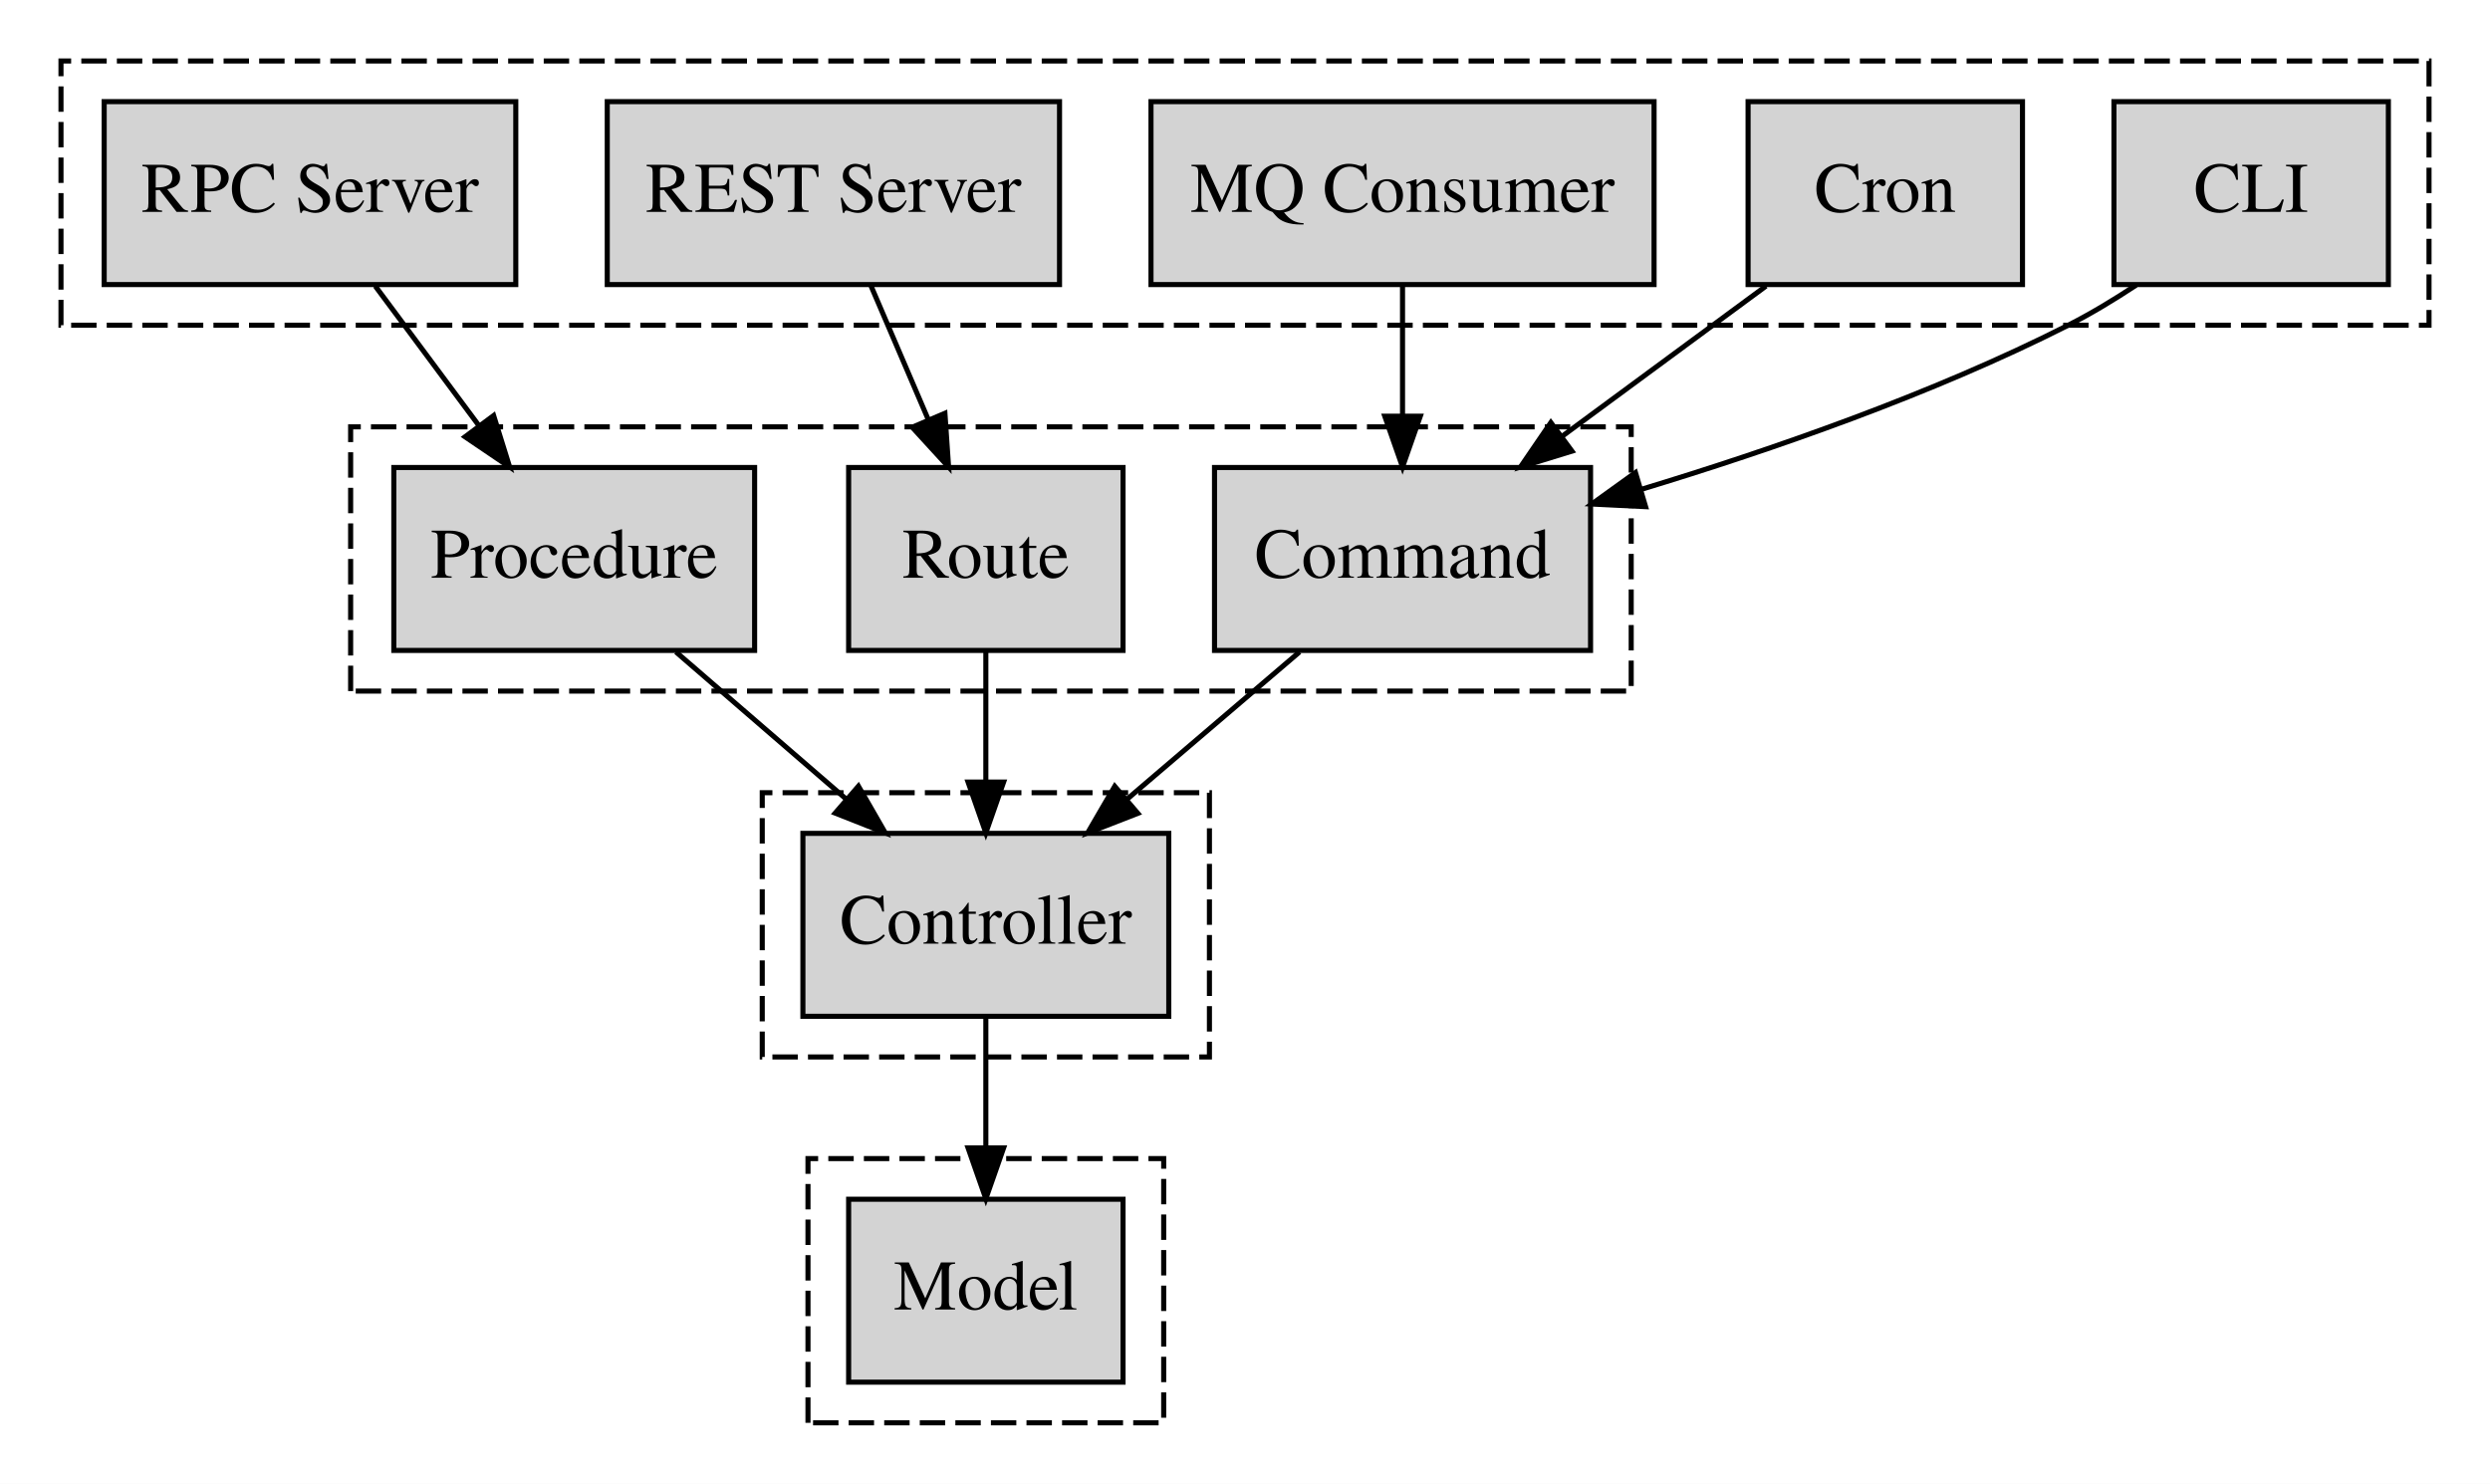
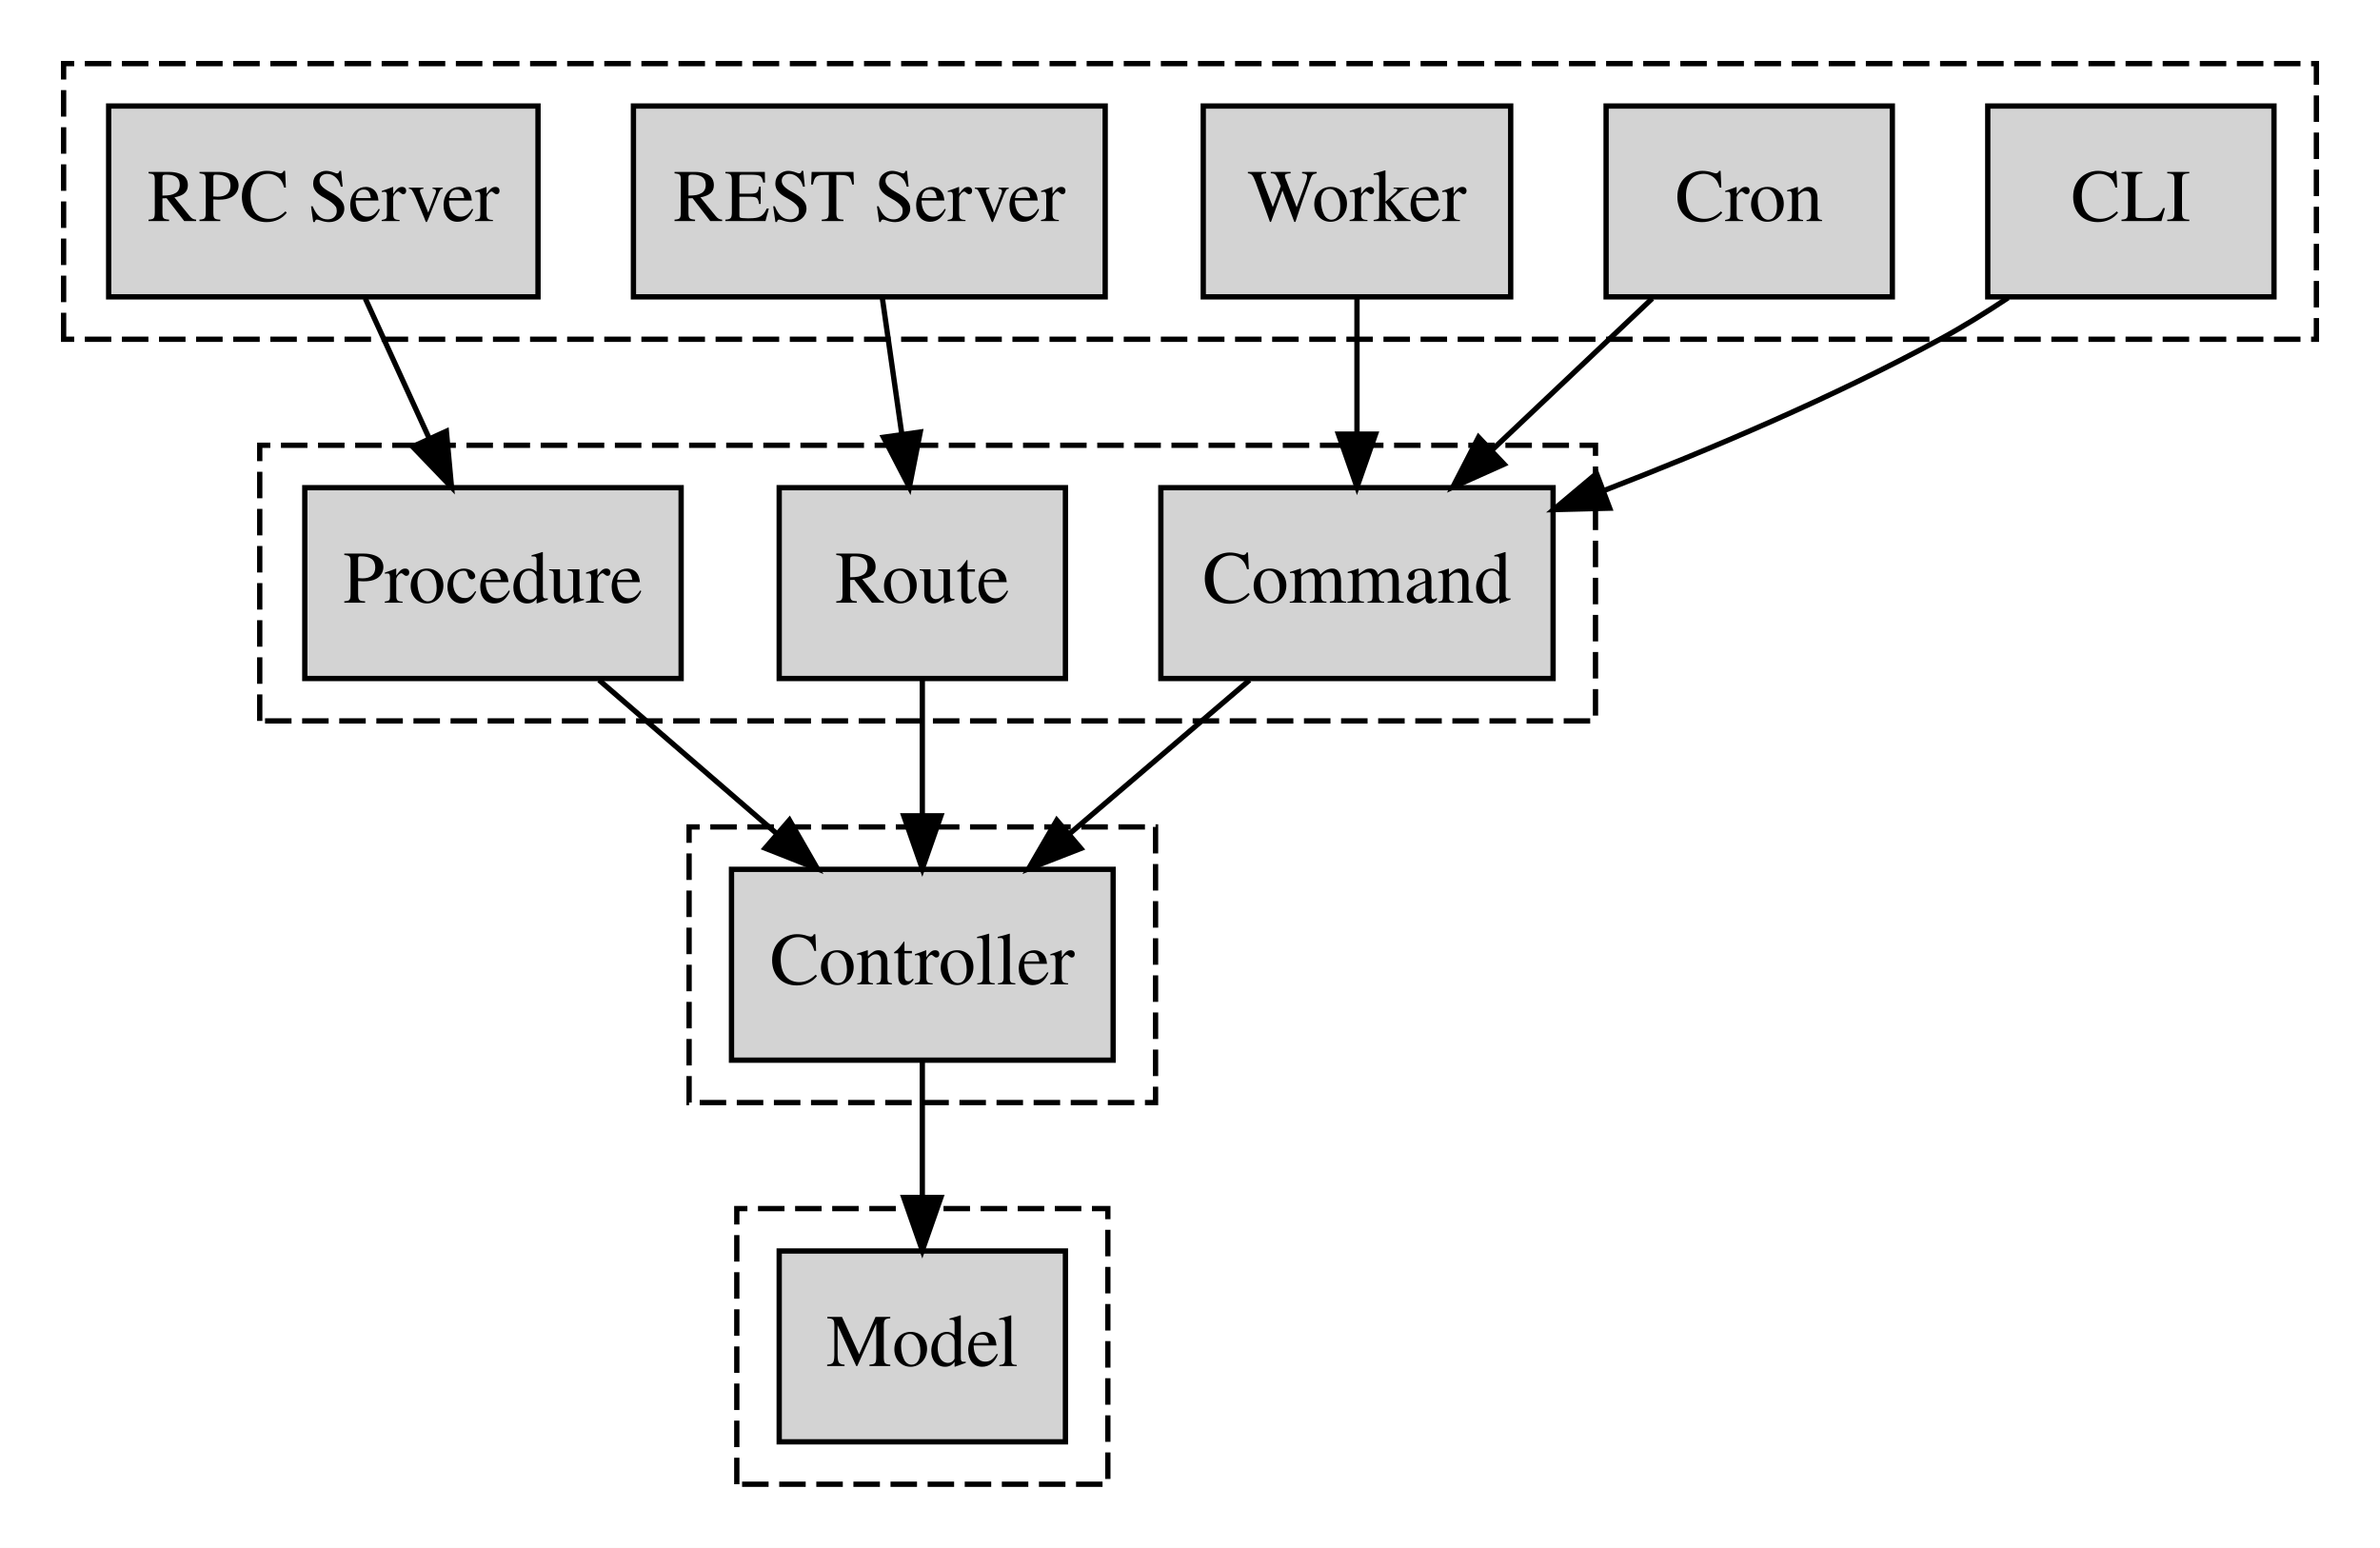
- <svg xmlns="http://www.w3.org/2000/svg" width="490pt" height="292pt" viewBox="0.00 0.00 490.00 292.00">
+ <svg xmlns="http://www.w3.org/2000/svg" width="449pt" height="292pt" viewBox="0.00 0.00 449.00 292.00">
  <g id="graph0" class="graph" transform="scale(1 1) rotate(0) translate(4 288)">
-     <polygon fill="white" stroke="transparent" points="-4,4 -4,-288 486,-288 486,4 -4,4" />
+     <polygon fill="white" stroke="transparent" points="-4,4 -4,-288 445,-288 445,4 -4,4" />
    <g id="clust1" class="cluster">
-       <polygon fill="none" stroke="black" stroke-dasharray="5,2" points="8,-224 8,-276 474,-276 474,-224 8,-224" />
+       <polygon fill="none" stroke="black" stroke-dasharray="5,2" points="8,-224 8,-276 433,-276 433,-224 8,-224" />
    </g>
    <g id="clust2" class="cluster">
-       <polygon fill="none" stroke="black" stroke-dasharray="5,2" points="65,-152 65,-204 317,-204 317,-152 65,-152" />
+       <polygon fill="none" stroke="black" stroke-dasharray="5,2" points="45,-152 45,-204 297,-204 297,-152 45,-152" />
    </g>
    <g id="clust3" class="cluster">
-       <polygon fill="none" stroke="black" stroke-dasharray="5,2" points="146,-80 146,-132 234,-132 234,-80 146,-80" />
+       <polygon fill="none" stroke="black" stroke-dasharray="5,2" points="126,-80 126,-132 214,-132 214,-80 126,-80" />
    </g>
    <g id="clust4" class="cluster">
-       <polygon fill="none" stroke="black" stroke-dasharray="5,2" points="155,-8 155,-60 225,-60 225,-8 155,-8" />
+       <polygon fill="none" stroke="black" stroke-dasharray="5,2" points="135,-8 135,-60 205,-60 205,-8 135,-8" />
    </g>
    <g id="node1" class="node">
-       <polygon fill="lightgrey" stroke="black" points="466,-268 412,-268 412,-232 466,-232 466,-268" />
-       <text text-anchor="middle" x="439" y="-246.3" font-family="Times,serif" font-size="14.00">CLI</text>
+       <polygon fill="lightgrey" stroke="black" points="425,-268 371,-268 371,-232 425,-232 425,-268" />
+       <text text-anchor="middle" x="398" y="-246.3" font-family="Times,serif" font-size="14.00">CLI</text>
    </g>
    <g id="node6" class="node">
-       <polygon fill="lightgrey" stroke="black" points="309,-196 235,-196 235,-160 309,-160 309,-196" />
-       <text text-anchor="middle" x="272" y="-174.3" font-family="Times,serif" font-size="14.00">Command</text>
+       <polygon fill="lightgrey" stroke="black" points="289,-196 215,-196 215,-160 289,-160 289,-196" />
+       <text text-anchor="middle" x="252" y="-174.3" font-family="Times,serif" font-size="14.00">Command</text>
    </g>
    <g id="edge1" class="edge">
-       <path fill="none" stroke="black" d="M416.35,-231.88C412.04,-229.03 407.48,-226.27 403,-224 376.3,-210.47 344.59,-199.46 319.06,-191.72" />
-       <polygon fill="black" stroke="black" points="319.83,-188.29 309.24,-188.81 317.84,-195 319.83,-188.29" />
+       <path fill="none" stroke="black" d="M374.85,-231.83C370.67,-229.05 366.28,-226.32 362,-224 341.9,-213.08 318.58,-203.18 298.6,-195.46" />
+       <polygon fill="black" stroke="black" points="299.68,-192.13 289.09,-191.86 297.2,-198.67 299.68,-192.13" />
    </g>
    <g id="node2" class="node">
-       <polygon fill="lightgrey" stroke="black" points="394,-268 340,-268 340,-232 394,-232 394,-268" />
-       <text text-anchor="middle" x="367" y="-246.3" font-family="Times,serif" font-size="14.00">Cron</text>
+       <polygon fill="lightgrey" stroke="black" points="353,-268 299,-268 299,-232 353,-232 353,-268" />
+       <text text-anchor="middle" x="326" y="-246.3" font-family="Times,serif" font-size="14.00">Cron</text>
    </g>
    <g id="edge2" class="edge">
-       <path fill="none" stroke="black" d="M343.52,-231.7C331.44,-222.8 316.55,-211.82 303.48,-202.2" />
-       <polygon fill="black" stroke="black" points="305.34,-199.22 295.21,-196.1 301.19,-204.85 305.34,-199.22" />
+       <path fill="none" stroke="black" d="M307.71,-231.7C298.57,-223.05 287.36,-212.45 277.4,-203.03" />
+       <polygon fill="black" stroke="black" points="279.75,-200.43 270.08,-196.1 274.94,-205.52 279.75,-200.43" />
    </g>
    <g id="node3" class="node">
      <polygon fill="lightgrey" stroke="black" points="204.5,-268 115.5,-268 115.5,-232 204.5,-232 204.5,-268" />
      <text text-anchor="middle" x="160" y="-246.3" font-family="Times,serif" font-size="14.00">REST Server</text>
    </g>
    <g id="node7" class="node">
-       <polygon fill="lightgrey" stroke="black" points="217,-196 163,-196 163,-160 217,-160 217,-196" />
-       <text text-anchor="middle" x="190" y="-174.3" font-family="Times,serif" font-size="14.00">Route</text>
+       <polygon fill="lightgrey" stroke="black" points="197,-196 143,-196 143,-160 197,-160 197,-196" />
+       <text text-anchor="middle" x="170" y="-174.3" font-family="Times,serif" font-size="14.00">Route</text>
    </g>
    <g id="edge3" class="edge">
-       <path fill="none" stroke="black" d="M167.42,-231.7C170.79,-223.81 174.87,-214.3 178.62,-205.55" />
-       <polygon fill="black" stroke="black" points="181.95,-206.67 182.67,-196.1 175.51,-203.92 181.95,-206.67" />
+       <path fill="none" stroke="black" d="M162.47,-231.7C163.57,-223.98 164.9,-214.71 166.13,-206.11" />
+       <polygon fill="black" stroke="black" points="169.61,-206.5 167.56,-196.1 162.68,-205.51 169.61,-206.5" />
    </g>
    <g id="node4" class="node">
      <polygon fill="lightgrey" stroke="black" points="97.5,-268 16.5,-268 16.5,-232 97.5,-232 97.5,-268" />
      <text text-anchor="middle" x="57" y="-246.3" font-family="Times,serif" font-size="14.00">RPC Server</text>
    </g>
    <g id="node8" class="node">
-       <polygon fill="lightgrey" stroke="black" points="144.5,-196 73.5,-196 73.5,-160 144.5,-160 144.5,-196" />
-       <text text-anchor="middle" x="109" y="-174.3" font-family="Times,serif" font-size="14.00">Procedure</text>
+       <polygon fill="lightgrey" stroke="black" points="124.5,-196 53.5,-196 53.5,-160 124.5,-160 124.5,-196" />
+       <text text-anchor="middle" x="89" y="-174.3" font-family="Times,serif" font-size="14.00">Procedure</text>
    </g>
    <g id="edge4" class="edge">
-       <path fill="none" stroke="black" d="M69.85,-231.7C76.03,-223.39 83.54,-213.28 90.32,-204.14" />
-       <polygon fill="black" stroke="black" points="93.14,-206.22 96.29,-196.1 87.52,-202.04 93.14,-206.22" />
+       <path fill="none" stroke="black" d="M64.91,-231.7C68.55,-223.73 72.95,-214.1 76.99,-205.26" />
+       <polygon fill="black" stroke="black" points="80.21,-206.65 81.18,-196.1 73.84,-203.74 80.21,-206.65" />
    </g>
    <g id="node5" class="node">
-       <polygon fill="lightgrey" stroke="black" points="321.5,-268 222.5,-268 222.5,-232 321.5,-232 321.5,-268" />
-       <text text-anchor="middle" x="272" y="-246.3" font-family="Times,serif" font-size="14.00">MQ Consumer</text>
+       <polygon fill="lightgrey" stroke="black" points="281,-268 223,-268 223,-232 281,-232 281,-268" />
+       <text text-anchor="middle" x="252" y="-246.3" font-family="Times,serif" font-size="14.00">Worker</text>
    </g>
    <g id="edge5" class="edge">
-       <path fill="none" stroke="black" d="M272,-231.7C272,-223.98 272,-214.71 272,-206.11" />
-       <polygon fill="black" stroke="black" points="275.5,-206.1 272,-196.1 268.5,-206.1 275.5,-206.1" />
+       <path fill="none" stroke="black" d="M252,-231.7C252,-223.98 252,-214.71 252,-206.11" />
+       <polygon fill="black" stroke="black" points="255.5,-206.1 252,-196.1 248.5,-206.1 255.5,-206.1" />
    </g>
    <g id="node9" class="node">
-       <polygon fill="lightgrey" stroke="black" points="226,-124 154,-124 154,-88 226,-88 226,-124" />
-       <text text-anchor="middle" x="190" y="-102.3" font-family="Times,serif" font-size="14.00">Controller</text>
+       <polygon fill="lightgrey" stroke="black" points="206,-124 134,-124 134,-88 206,-88 206,-124" />
+       <text text-anchor="middle" x="170" y="-102.3" font-family="Times,serif" font-size="14.00">Controller</text>
    </g>
    <g id="edge8" class="edge">
-       <path fill="none" stroke="black" d="M251.73,-159.7C241.5,-150.97 228.94,-140.24 217.82,-130.75" />
-       <polygon fill="black" stroke="black" points="219.91,-127.94 210.04,-124.1 215.37,-133.26 219.91,-127.94" />
+       <path fill="none" stroke="black" d="M231.73,-159.7C221.5,-150.97 208.94,-140.24 197.82,-130.75" />
+       <polygon fill="black" stroke="black" points="199.91,-127.94 190.04,-124.1 195.37,-133.26 199.91,-127.94" />
    </g>
    <g id="edge7" class="edge">
-       <path fill="none" stroke="black" d="M190,-159.7C190,-151.98 190,-142.71 190,-134.11" />
-       <polygon fill="black" stroke="black" points="193.5,-134.1 190,-124.1 186.5,-134.1 193.5,-134.1" />
+       <path fill="none" stroke="black" d="M170,-159.7C170,-151.98 170,-142.71 170,-134.11" />
+       <polygon fill="black" stroke="black" points="173.5,-134.1 170,-124.1 166.5,-134.1 173.5,-134.1" />
    </g>
    <g id="edge6" class="edge">
-       <path fill="none" stroke="black" d="M129.02,-159.7C139.13,-150.97 151.54,-140.24 162.52,-130.75" />
-       <polygon fill="black" stroke="black" points="164.93,-133.29 170.21,-124.1 160.35,-127.99 164.93,-133.29" />
+       <path fill="none" stroke="black" d="M109.02,-159.7C119.13,-150.97 131.54,-140.24 142.52,-130.75" />
+       <polygon fill="black" stroke="black" points="144.93,-133.29 150.21,-124.1 140.35,-127.99 144.93,-133.29" />
    </g>
    <g id="node10" class="node">
-       <polygon fill="lightgrey" stroke="black" points="217,-52 163,-52 163,-16 217,-16 217,-52" />
-       <text text-anchor="middle" x="190" y="-30.3" font-family="Times,serif" font-size="14.00">Model</text>
+       <polygon fill="lightgrey" stroke="black" points="197,-52 143,-52 143,-16 197,-16 197,-52" />
+       <text text-anchor="middle" x="170" y="-30.3" font-family="Times,serif" font-size="14.00">Model</text>
    </g>
    <g id="edge9" class="edge">
-       <path fill="none" stroke="black" d="M190,-87.7C190,-79.98 190,-70.71 190,-62.11" />
-       <polygon fill="black" stroke="black" points="193.5,-62.1 190,-52.1 186.5,-62.1 193.5,-62.1" />
+       <path fill="none" stroke="black" d="M170,-87.7C170,-79.98 170,-70.71 170,-62.11" />
+       <polygon fill="black" stroke="black" points="173.5,-62.1 170,-52.1 166.5,-62.1 173.5,-62.1" />
    </g>
  </g>
</svg>
